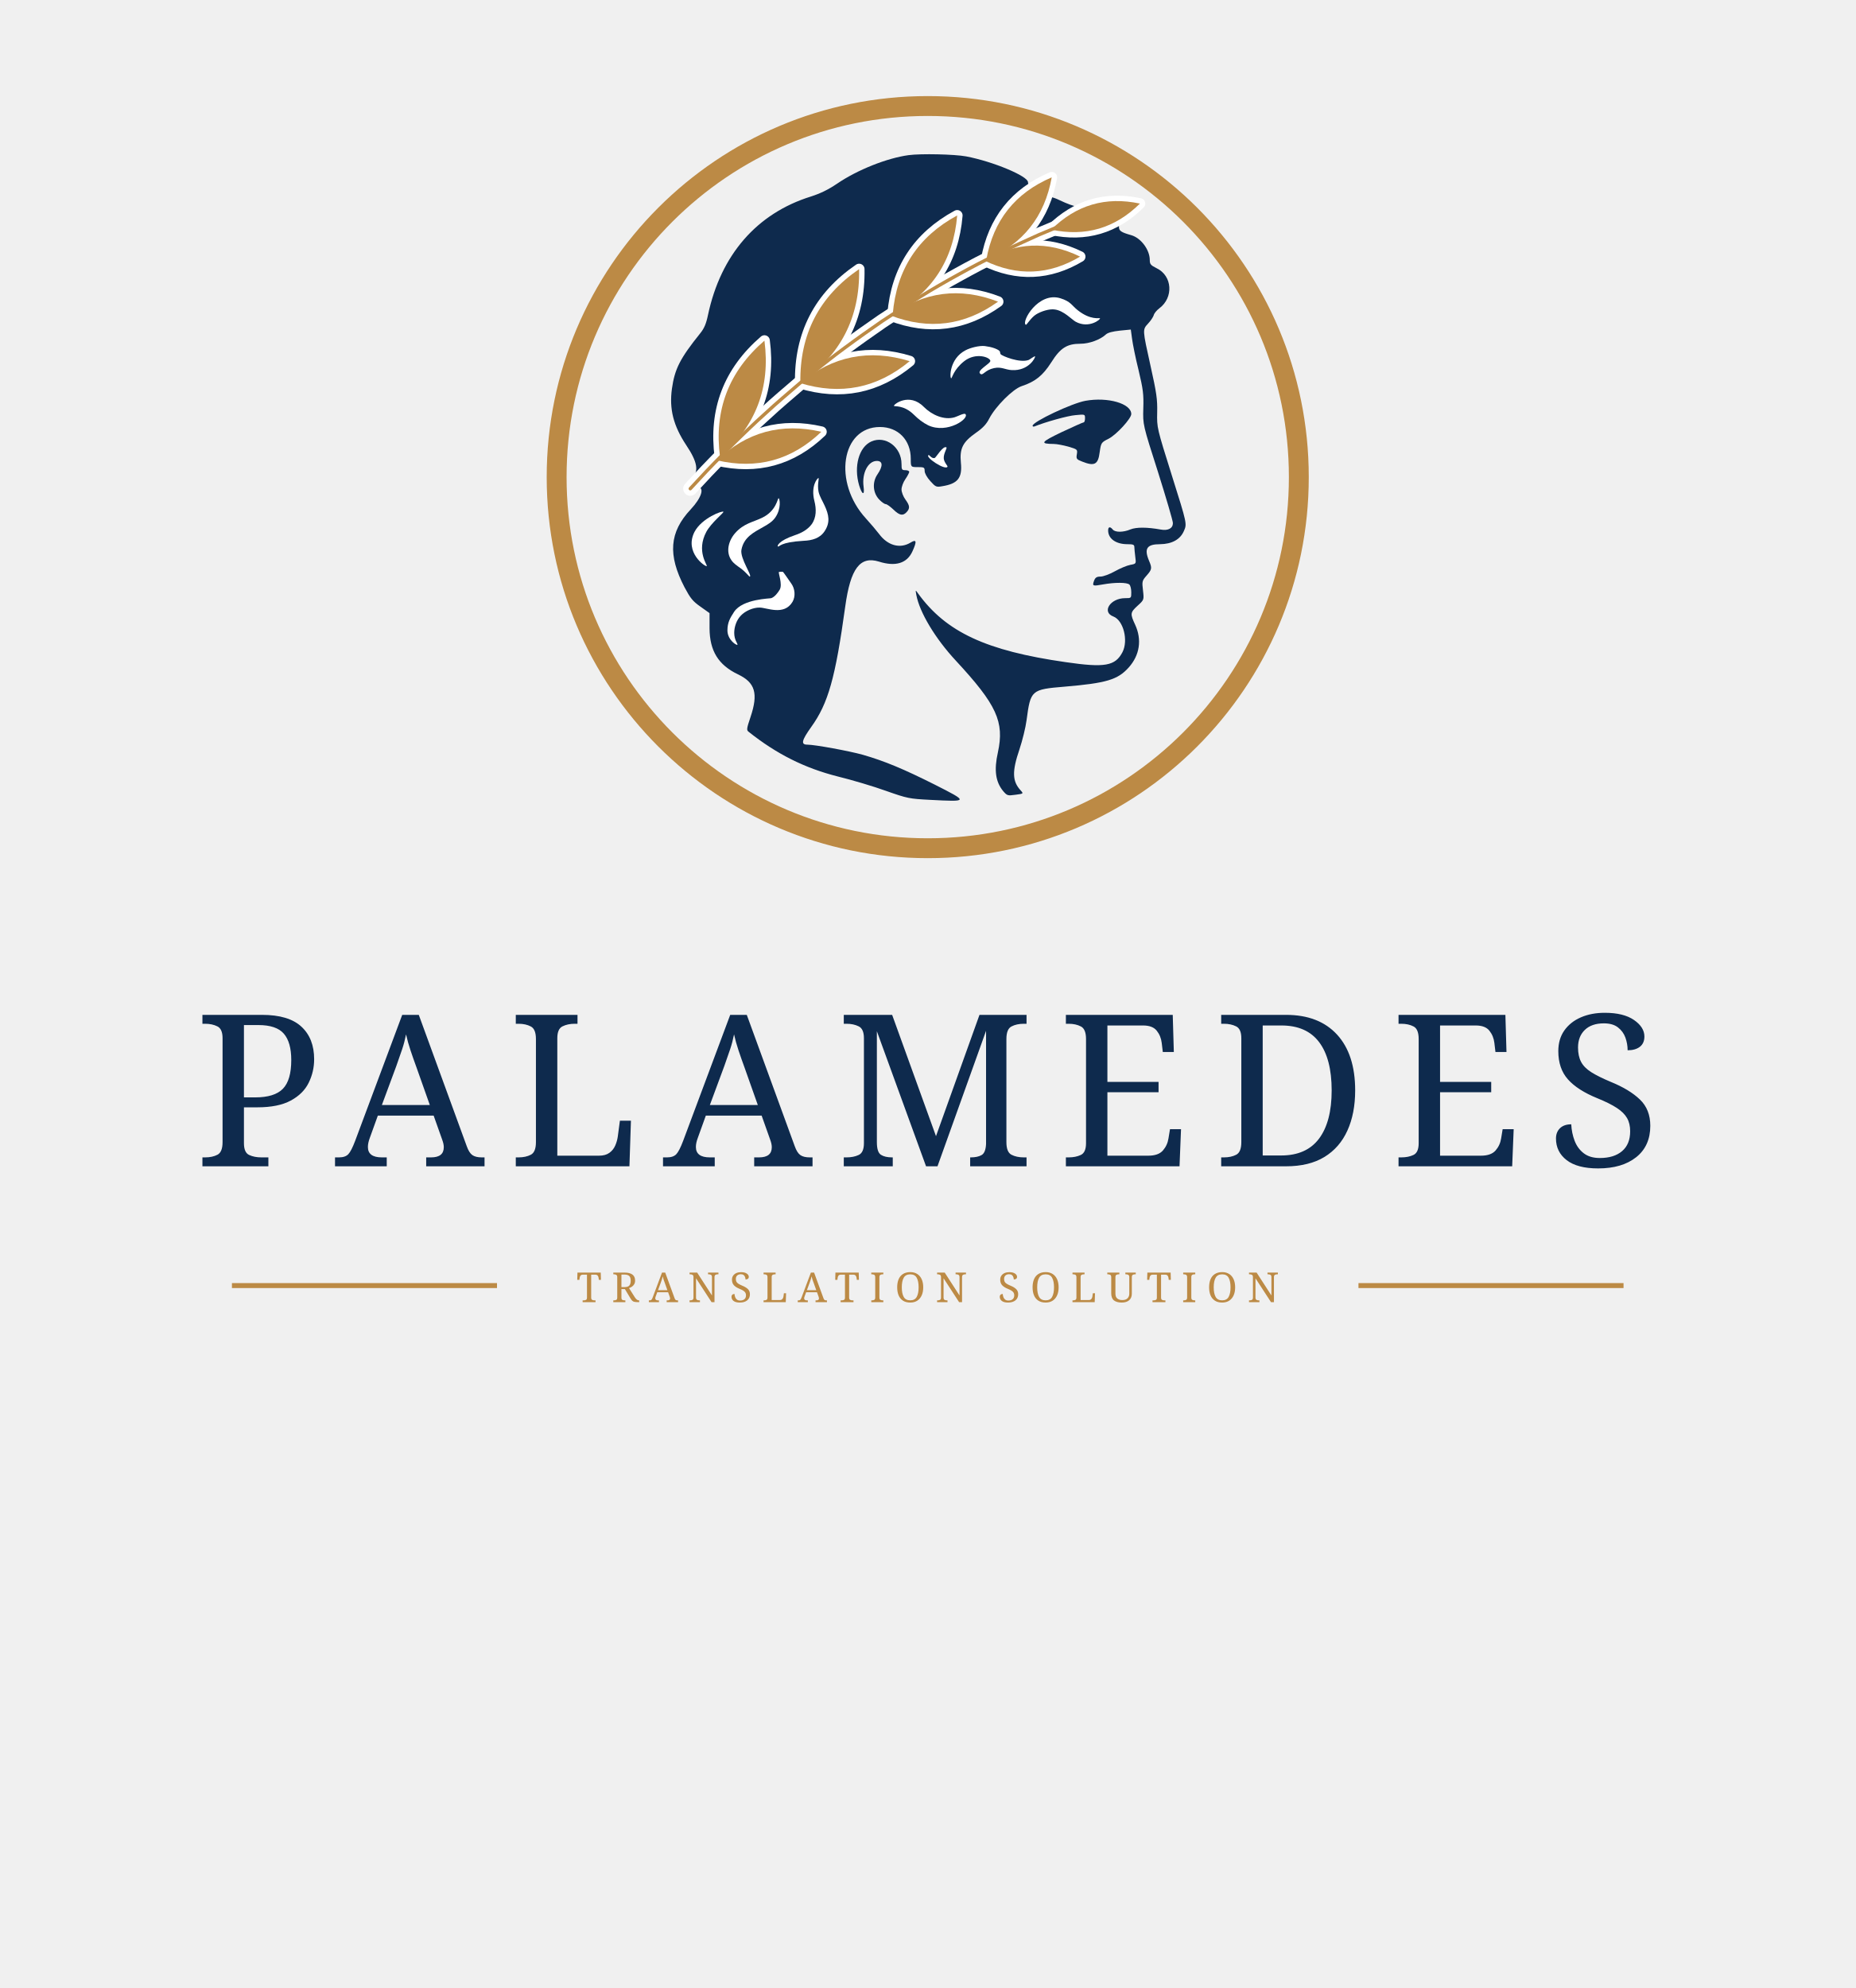
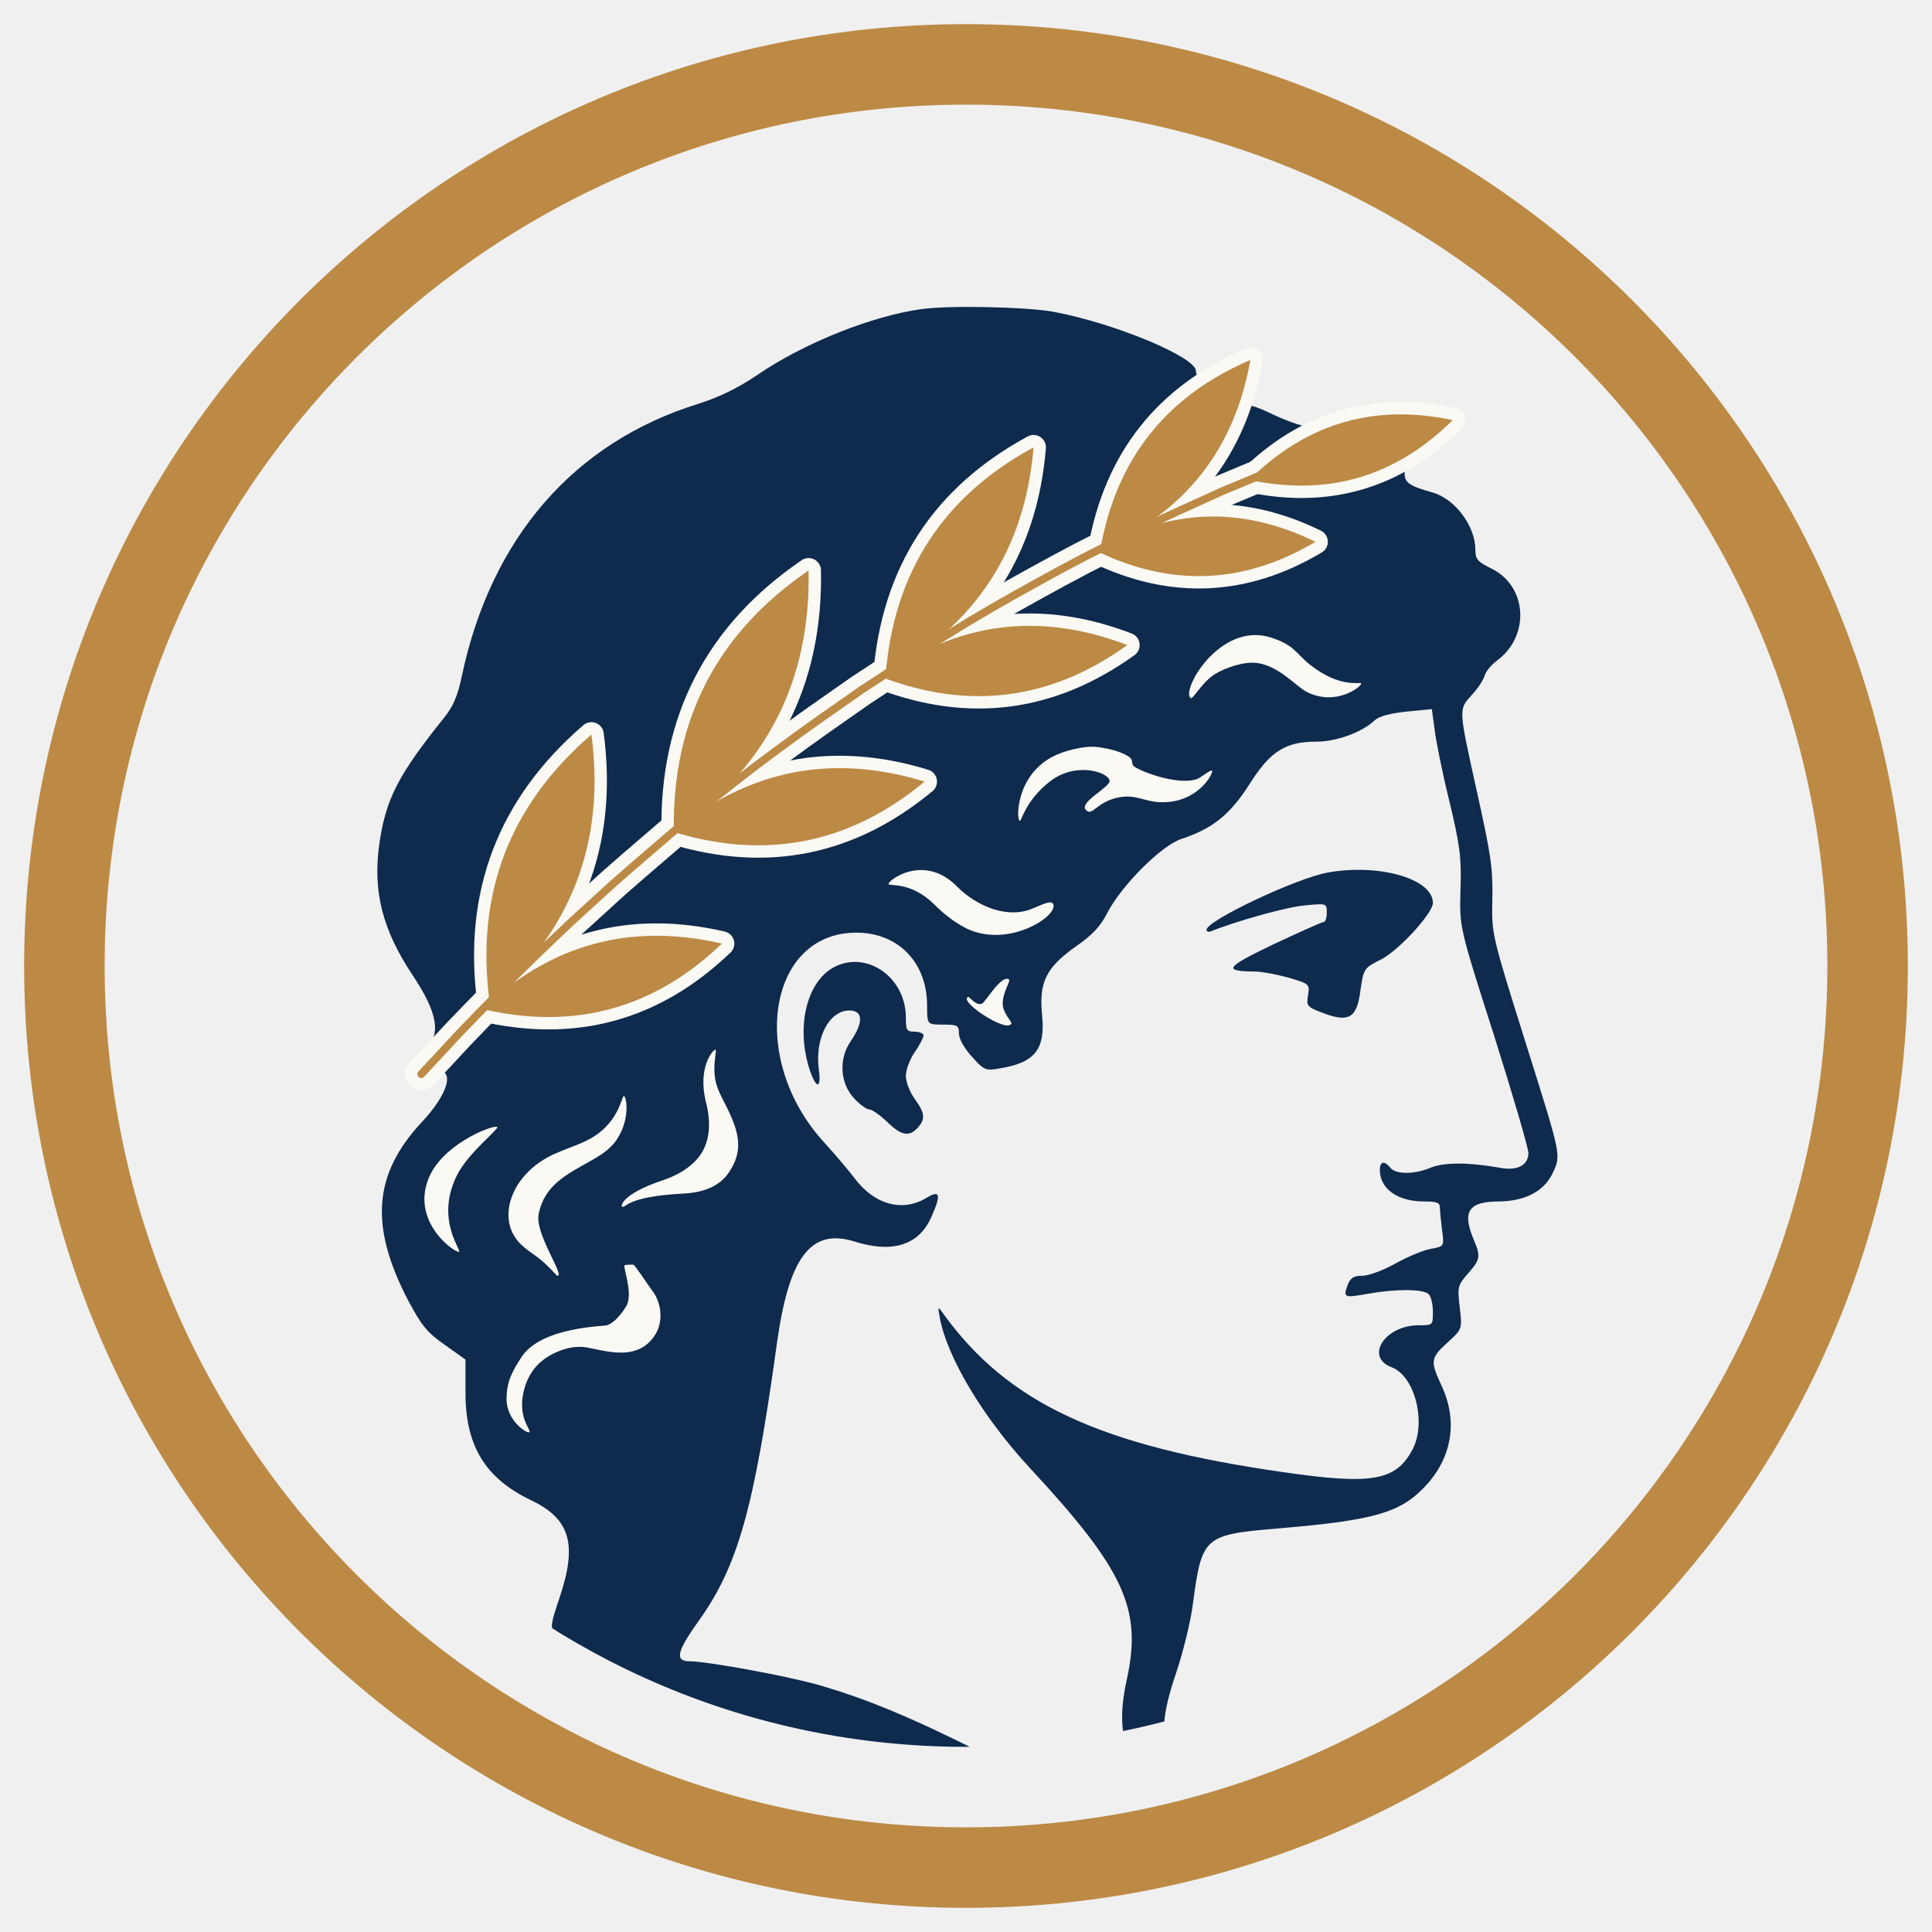
- <svg xmlns="http://www.w3.org/2000/svg" viewBox="0 0 560 600" role="img" aria-label="PALAMEDES">
-   <defs>
-     <style>
-       @font-face{ font-family:"Cinzel Hellenic"; src:url("CinzelHellenic-Regular.ttf") format("truetype"); }
-       .navy { fill:#0E2A4D; } .gold { fill:#BC8A45; } .gold-l { fill:#D9BA7C; }
-       .stem { fill:none; stroke:#BC8A45; stroke-width:2.2; stroke-linecap:round; stroke-linejoin:round; }
-       .bubble { fill:#FFFFFF; stroke:#BC8A45; stroke-width:5; stroke-linejoin:round; }
-       .ring { fill:none; stroke:#BC8A45; stroke-width:6; }
-       .wordmark { font-family:"Cinzel Hellenic", serif; font-weight:400; }
-     </style>
-   </defs>
-   <g transform="translate(160.0,24)">
-     <circle class="ring" cx="120" cy="120" r="112" />
-     <g transform="translate(120,120) scale(0.9558) translate(-120,-120)">
-       <g transform="translate(120,120) scale(0.4869) translate(-235,-256.5)">
-         <g class="navy" transform="translate(0,500) scale(0.1,-0.1)">
-           <path d="M2225 4523 c-139 -19 -331 -95 -463 -185 -56 -38 -107 -63 -169 -83 -351 -109 -585 -378 -668 -768 -12 -58 -25 -88 -51 -120 -130 -162 -165 -230 -183 -359 -18 -131 9 -239 93 -366 73 -109 83 -169 37 -216 -34 -36 -38 -48 -17 -65 10 -8 16 -9 21 -1 3 5 18 10 32 10 48 0 27 -68 -44 -144 -139 -148 -150 -295 -40 -506 38 -71 53 -90 103 -125 l59 -42 0 -99 c1 -146 57 -237 184 -298 112 -53 133 -124 82 -276 -26 -77 -27 -86 -12 -97 181 -144 363 -235 576 -289 94 -23 235 -65 315 -94 139 -49 151 -51 285 -58 251 -13 251 -13 30 99 -201 101 -326 153 -465 193 -89 25 -312 66 -361 66 -43 0 -37 27 25 114 111 154 157 319 221 782 34 247 96 329 219 291 107 -34 182 -11 217 67 30 66 26 80 -13 56 -68 -41 -148 -19 -204 57 -16 21 -54 66 -85 100 -215 234 -160 593 91 593 118 0 200 -84 200 -206 0 -54 0 -54 45 -54 41 0 45 -2 45 -25 0 -15 15 -42 37 -66 34 -38 39 -40 77 -33 101 16 131 54 121 152 -9 93 12 134 97 194 45 31 69 57 87 93 41 79 153 191 210 210 88 29 137 68 192 154 59 94 102 121 190 121 56 0 128 26 164 60 13 12 44 20 91 25 l71 7 8 -59 c4 -32 22 -123 42 -203 30 -126 34 -158 31 -250 -3 -105 -3 -105 95 -411 53 -168 97 -318 97 -332 0 -34 -31 -51 -79 -42 -89 16 -158 16 -196 1 -47 -20 -99 -20 -115 -1 -17 21 -30 19 -30 -6 0 -53 50 -89 125 -89 37 0 45 -3 45 -19 0 -10 3 -38 6 -63 6 -45 6 -45 -32 -52 -22 -4 -67 -23 -101 -42 -34 -19 -75 -34 -92 -34 -25 0 -34 -6 -42 -26 -13 -36 -10 -37 57 -25 77 14 157 14 172 -1 7 -7 12 -29 12 -50 0 -38 0 -38 -40 -38 -96 0 -154 -90 -76 -119 65 -25 98 -155 59 -231 -47 -90 -114 -102 -368 -65 -517 74 -776 195 -958 446 -17 24 -17 24 -11 -10 21 -113 123 -283 256 -426 266 -287 316 -397 273 -595 -26 -116 -15 -191 34 -251 26 -30 29 -31 80 -24 53 7 53 7 33 29 -54 59 -56 122 -7 266 19 57 40 142 46 189 26 195 30 199 246 217 272 23 345 45 416 124 72 80 87 181 42 278 -33 71 -32 79 16 123 42 38 42 38 35 99 -7 58 -6 63 23 96 35 40 37 48 16 97 -33 79 -14 107 72 107 76 1 130 30 154 85 21 47 21 47 -77 358 -98 312 -98 312 -96 411 2 86 -4 127 -43 302 -53 240 -53 234 -15 276 17 18 33 43 36 54 3 12 19 31 35 43 95 70 86 212 -17 261 -38 19 -44 26 -44 53 0 66 -57 143 -120 161 -67 19 -80 28 -80 55 0 18 8 32 28 43 32 20 108 96 101 102 -2 3 -34 10 -70 15 -70 12 -141 4 -234 -25 -59 -19 -111 -10 -210 37 -22 11 -46 19 -52 19 -16 0 -17 46 -2 89 15 44 10 46 -56 16 -69 -30 -95 -32 -95 -7 0 39 -227 134 -401 167 -75 14 -293 19 -374 8z" />
-           <path d="M3373 2930 c-89 -16 -343 -136 -343 -162 0 -5 6 -7 13 -4 72 29 215 69 265 73 62 6 62 6 62 -21 0 -14 -4 -26 -9 -26 -5 0 -69 -29 -142 -63 -137 -66 -144 -76 -51 -77 18 0 60 -8 93 -17 60 -18 61 -18 56 -50 -5 -29 -2 -33 34 -47 80 -32 104 -20 114 60 9 62 10 64 58 88 51 26 147 131 147 160 0 68 -151 112 -297 86z" />
-           <path d="M1984 2666 c-80 -36 -115 -161 -79 -284 19 -63 37 -69 29 -9 -12 88 29 167 86 167 39 0 41 -33 4 -87 -35 -51 -30 -120 11 -163 16 -17 35 -30 42 -30 8 0 30 -16 50 -35 40 -39 62 -43 86 -17 23 25 21 42 -8 82 -14 19 -25 48 -25 65 0 17 11 47 25 67 14 20 25 42 25 47 0 6 -11 11 -25 11 -23 0 -25 4 -25 40 0 110 -104 187 -196 146z" />
+ <svg xmlns="http://www.w3.org/2000/svg" viewBox="0 0 240 240" role="img" aria-label="Palamedes">
+   <style>
+     .navy { fill:#0E2A4D; } .gold { fill:#BC8A45; }
+     .stem { fill:none; stroke:#BC8A45; stroke-width:2.2; stroke-linecap:round; stroke-linejoin:round; }
+     .ring { fill:none; stroke:#BC8A45; stroke-width:10; }
+   </style>
+   <clipPath id="palamedes-window">
+     <circle cx="120" cy="120" r="97" />
+   </clipPath>
+   <g clip-path="url(#palamedes-window)">
+     <g transform="translate(120 217) scale(1.0415) translate(-120 -217) translate(120 120) scale(0.90654) translate(-120 -120)">
+       <g transform="translate(120,135) scale(0.9558) translate(-120,-120)">
+         <g transform="translate(120,120) scale(0.4869) translate(-235,-256.5)">
+           <g class="navy" transform="translate(0,500) scale(0.1,-0.1)">
+             <path d="M2225 4523 c-139 -19 -331 -95 -463 -185 -56 -38 -107 -63 -169 -83 -351 -109 -585 -378 -668 -768 -12 -58 -25 -88 -51 -120 -130 -162 -165 -230 -183 -359 -18 -131 9 -239 93 -366 73 -109 83 -169 37 -216 -34 -36 -38 -48 -17 -65 10 -8 16 -9 21 -1 3 5 18 10 32 10 48 0 27 -68 -44 -144 -139 -148 -150 -295 -40 -506 38 -71 53 -90 103 -125 l59 -42 0 -99 c1 -146 57 -237 184 -298 112 -53 133 -124 82 -276 -26 -77 -27 -86 -12 -97 181 -144 363 -235 576 -289 94 -23 235 -65 315 -94 139 -49 151 -51 285 -58 251 -13 251 -13 30 99 -201 101 -326 153 -465 193 -89 25 -312 66 -361 66 -43 0 -37 27 25 114 111 154 157 319 221 782 34 247 96 329 219 291 107 -34 182 -11 217 67 30 66 26 80 -13 56 -68 -41 -148 -19 -204 57 -16 21 -54 66 -85 100 -215 234 -160 593 91 593 118 0 200 -84 200 -206 0 -54 0 -54 45 -54 41 0 45 -2 45 -25 0 -15 15 -42 37 -66 34 -38 39 -40 77 -33 101 16 131 54 121 152 -9 93 12 134 97 194 45 31 69 57 87 93 41 79 153 191 210 210 88 29 137 68 192 154 59 94 102 121 190 121 56 0 128 26 164 60 13 12 44 20 91 25 l71 7 8 -59 c4 -32 22 -123 42 -203 30 -126 34 -158 31 -250 -3 -105 -3 -105 95 -411 53 -168 97 -318 97 -332 0 -34 -31 -51 -79 -42 -89 16 -158 16 -196 1 -47 -20 -99 -20 -115 -1 -17 21 -30 19 -30 -6 0 -53 50 -89 125 -89 37 0 45 -3 45 -19 0 -10 3 -38 6 -63 6 -45 6 -45 -32 -52 -22 -4 -67 -23 -101 -42 -34 -19 -75 -34 -92 -34 -25 0 -34 -6 -42 -26 -13 -36 -10 -37 57 -25 77 14 157 14 172 -1 7 -7 12 -29 12 -50 0 -38 0 -38 -40 -38 -96 0 -154 -90 -76 -119 65 -25 98 -155 59 -231 -47 -90 -114 -102 -368 -65 -517 74 -776 195 -958 446 -17 24 -17 24 -11 -10 21 -113 123 -283 256 -426 266 -287 316 -397 273 -595 -26 -116 -15 -191 34 -251 26 -30 29 -31 80 -24 53 7 53 7 33 29 -54 59 -56 122 -7 266 19 57 40 142 46 189 26 195 30 199 246 217 272 23 345 45 416 124 72 80 87 181 42 278 -33 71 -32 79 16 123 42 38 42 38 35 99 -7 58 -6 63 23 96 35 40 37 48 16 97 -33 79 -14 107 72 107 76 1 130 30 154 85 21 47 21 47 -77 358 -98 312 -98 312 -96 411 2 86 -4 127 -43 302 -53 240 -53 234 -15 276 17 18 33 43 36 54 3 12 19 31 35 43 95 70 86 212 -17 261 -38 19 -44 26 -44 53 0 66 -57 143 -120 161 -67 19 -80 28 -80 55 0 18 8 32 28 43 32 20 108 96 101 102 -2 3 -34 10 -70 15 -70 12 -141 4 -234 -25 -59 -19 -111 -10 -210 37 -22 11 -46 19 -52 19 -16 0 -17 46 -2 89 15 44 10 46 -56 16 -69 -30 -95 -32 -95 -7 0 39 -227 134 -401 167 -75 14 -293 19 -374 8z" />
+             <path d="M3373 2930 c-89 -16 -343 -136 -343 -162 0 -5 6 -7 13 -4 72 29 215 69 265 73 62 6 62 6 62 -21 0 -14 -4 -26 -9 -26 -5 0 -69 -29 -142 -63 -137 -66 -144 -76 -51 -77 18 0 60 -8 93 -17 60 -18 61 -18 56 -50 -5 -29 -2 -33 34 -47 80 -32 104 -20 114 60 9 62 10 64 58 88 51 26 147 131 147 160 0 68 -151 112 -297 86z" />
+             <path d="M1984 2666 c-80 -36 -115 -161 -79 -284 19 -63 37 -69 29 -9 -12 88 29 167 86 167 39 0 41 -33 4 -87 -35 -51 -30 -120 11 -163 16 -17 35 -30 42 -30 8 0 30 -16 50 -35 40 -39 62 -43 86 -17 23 25 21 42 -8 82 -14 19 -25 48 -25 65 0 17 11 47 25 67 14 20 25 42 25 47 0 6 -11 11 -25 11 -23 0 -25 4 -25 40 0 110 -104 187 -196 146z" />
+           </g>
+           <g fill="#FAF9F4">
+             <path d="M346.7,153.5 C 347.4,154.0 339.6,160.5 330.9,155.7 328.4,154.3 323.3,148.6 317.5,147.8 313.9,147.2 308.5,149.0 305.4,150.9 301.9,153.0 299.1,158.1 298.6,157.7 295.5,155.9 306.6,136.1 321.0,140.5 327.8,142.6 328.3,145.1 332.2,148.2 340.6,154.9 346.3,153.1 346.7,153.5 Z" />
+             <path d="M282.3,176.8 C 283.1,177.9 294.7,182.7 300.5,180.5 301.1,180.3 304.3,177.8 304.6,178.2 305.0,178.8 300.6,187.7 289.5,187.1 285.0,186.8 282.9,184.8 278.0,185.8 272.3,187.0 271.0,190.5 269.4,189.7 265.7,187.6 276.0,182.9 275.6,181.0 275.1,178.6 266.1,175.6 258.8,181.2 251.6,186.8 250.8,192.5 250.2,192.4 249.2,192.2 249.0,179.8 259.4,174.3 262.5,172.6 268.5,171.1 272.0,171.5 274.2,171.8 276.4,172.2 278.5,173.0 283.1,174.8 281.4,175.5 282.3,176.8 Z" />
+             <path d="M252.4,217.7 C 254.2,217.2 258.5,214.8 259.4,215.6 262.3,218.4 247.7,228.7 235.3,222.9 231.9,221.2 228.9,218.9 226.0,216.0 219.4,209.5 213.4,210.9 213.1,210.3 212.6,209.5 223.0,201.3 232.5,211.0 237.7,216.2 245.6,219.7 252.4,217.7 Z" />
+             <path d="M247.1,237.2 C 247.8,237.6 245.1,241.2 245.4,244.5 245.7,247.2 248.2,249.3 247.8,249.8 246.2,252.3 232.8,243.3 235.6,242.2 236.0,242.0 237.6,244.7 239.5,244.1 240.4,243.8 244.9,235.9 247.1,237.2 Z" />
+             <path d="M164.1,257.1 C 164.8,257.0 163.2,261.1 164.2,266.0 164.9,269.1 166.8,272.0 168.1,274.9 170.9,280.9 171.9,285.9 168.1,291.6 165.1,296.2 159.9,297.6 154.5,297.8 138.9,298.7 139.0,301.8 137.8,301.5 137.3,301.3 137.8,297.9 149.0,294.1 153.0,292.8 157.1,290.6 159.7,287.1 162.9,282.7 162.8,277.1 161.5,272.0 159.0,262.1 163.5,257.1 164.1,257.1 Z" />
+             <path d="M138.3,270.2 C 137.6,270.0 137.0,278.4 127.5,282.9 121.7,285.7 115.7,286.5 110.2,292.7 105.9,297.5 103.8,304.9 107.7,310.4 109.1,312.5 111.4,314.0 113.5,315.5 117.2,318.2 119.1,321.0 119.5,321.0 121.7,321.1 113.0,309.1 114.2,303.5 115.8,295.4 122.2,292.3 128.4,288.8 131.3,287.2 134.3,285.4 136.2,282.6 140.2,276.7 139.0,270.3 138.3,270.2 Z" />
+             <path d="M102.5,279.0 C 102.7,279.7 94.6,286.1 91.4,292.0 84.7,304.6 92.3,313.6 91.7,314.2 90.9,314.9 77.0,305.4 83.7,292.1 88.4,283.0 102.1,278.0 102.5,279.0 Z" />
+             <path d="M138.5,318.0 C 138.8,317.9 140.8,317.8 141.0,317.9 141.5,318.1 144.8,323.2 146.5,325.5 148.9,328.8 149.4,333.8 147.3,337.4 141.8,346.6 130.6,341.1 126.0,341.1 121.8,341.0 116.6,343.3 113.8,346.3 111.0,349.2 109.5,353.6 109.5,357.5 109.5,362.3 111.9,364.5 111.6,365.2 111.3,365.9 105.2,362.3 105.1,356.0 105.1,350.8 106.8,347.9 109.4,343.9 115.0,335.4 132.9,335.3 133.5,335.0 135.8,334.2 137.8,331.5 139.0,329.5 141.0,326.0 137.9,318.5 138.5,318.0 Z" />
+           </g>
+           <g fill="#FAF9F4" stroke="#FAF9F4" stroke-linejoin="round" stroke-linecap="round">
+             <path d="M 81.0,264.0 L 86.3,258.3 L 91.6,252.6 L 96.9,247.1 L 102.3,241.6 L 107.7,236.1 L 113.1,230.8 L 118.6,225.5 L 124.1,220.3 L 129.7,215.2 L 135.3,210.1 L 140.9,205.2 L 146.6,200.3 L 152.3,195.4 L 158.1,190.7 L 163.9,186.0 L 169.7,181.4 L 175.5,176.9 L 181.4,172.5 L 187.4,168.1 L 193.4,163.8 L 199.4,159.6 L 205.4,155.4 L 211.5,151.4 L 217.6,147.4 L 223.8,143.4 L 230.0,139.6 L 236.2,135.8 L 242.5,132.1 L 248.8,128.5 L 255.1,125.0 L 261.5,121.5 L 267.9,118.1 L 274.4,114.8 L 280.9,111.6 L 287.4,108.4 L 294.0,105.3 L 300.6,102.3 L 307.2,99.3 L 313.9,96.5 L 320.6,93.7 " fill="none" stroke-width="9.2" />
+             <g stroke-width="7.0">
+               <path d="M 100.3,243.5 Q 135.1,213.5 129.1,168.0 Q 94.3,198.0 100.3,243.5 Z" />
+               <path d="M 98.3,245.6 Q 137.2,254.7 166.0,227.1 Q 127.2,218.1 98.3,245.6 Z" />
+               <path d="M 152.4,195.4 Q 191.4,168.8 190.5,121.6 Q 151.6,148.2 152.4,195.4 Z" />
+               <path d="M 152.2,195.5 Q 191.6,207.6 223.3,181.3 Q 183.9,169.2 152.2,195.5 Z" />
+               <path d="M 211.0,151.7 Q 248.2,166.0 280.6,142.7 Q 243.4,128.4 211.0,151.7 Z" />
+               <path d="M 212.3,150.9 Q 250.5,130.1 254.1,86.8 Q 215.9,107.5 212.3,150.9 Z" />
+               <path d="M 271.9,116.1 Q 303.6,131.5 333.8,113.5 Q 302.1,98.0 271.9,116.1 Z" />
+               <path d="M 273.0,115.5 Q 308.6,100.3 315.4,62.1 Q 279.8,77.3 273.0,115.5 Z" />
+               <path d="M 315.1,96.0 Q 348.4,103.1 372.6,79.1 Q 339.3,72.0 315.1,96.0 Z" />
+             </g>
+           </g>
+           <path class="stem" d="M 81.0,264.0 L 86.3,258.3 L 91.6,252.6 L 96.9,247.1 L 102.3,241.6 L 107.7,236.1 L 113.1,230.8 L 118.6,225.5 L 124.1,220.3 L 129.7,215.2 L 135.3,210.1 L 140.9,205.2 L 146.6,200.3 L 152.3,195.4 L 158.1,190.7 L 163.9,186.0 L 169.7,181.4 L 175.5,176.9 L 181.4,172.5 L 187.4,168.1 L 193.4,163.8 L 199.4,159.6 L 205.4,155.4 L 211.5,151.4 L 217.6,147.4 L 223.8,143.4 L 230.0,139.6 L 236.2,135.8 L 242.5,132.1 L 248.8,128.5 L 255.1,125.0 L 261.5,121.5 L 267.9,118.1 L 274.4,114.8 L 280.9,111.6 L 287.4,108.4 L 294.0,105.3 L 300.6,102.3 L 307.2,99.3 L 313.9,96.5 L 320.6,93.7 " />
+           <path class="gold" d="M 100.3,243.5 Q 135.1,213.5 129.1,168.0 Q 94.3,198.0 100.3,243.5 Z" />
+           <path class="gold" d="M 98.3,245.6 Q 137.2,254.7 166.0,227.1 Q 127.2,218.1 98.3,245.6 Z" />
+           <path class="gold" d="M 152.4,195.4 Q 191.4,168.8 190.5,121.6 Q 151.6,148.2 152.4,195.4 Z" />
+           <path class="gold" d="M 152.2,195.5 Q 191.6,207.6 223.3,181.3 Q 183.9,169.2 152.2,195.5 Z" />
+           <path class="gold" d="M 211.0,151.7 Q 248.2,166.0 280.6,142.7 Q 243.4,128.4 211.0,151.7 Z" />
+           <path class="gold" d="M 212.3,150.9 Q 250.5,130.1 254.1,86.8 Q 215.9,107.5 212.3,150.9 Z" />
+           <path class="gold" d="M 271.9,116.1 Q 303.6,131.5 333.8,113.5 Q 302.1,98.0 271.9,116.1 Z" />
+           <path class="gold" d="M 273.0,115.5 Q 308.6,100.3 315.4,62.1 Q 279.8,77.3 273.0,115.5 Z" />
+           <path class="gold" d="M 315.1,96.0 Q 348.4,103.1 372.6,79.1 Q 339.3,72.0 315.1,96.0 Z" />
        </g>
-         <g fill="#FFFFFF">
-           <path d="M346.7,153.5 C 347.4,154.0 339.6,160.5 330.9,155.7 328.4,154.3 323.3,148.6 317.5,147.8 313.9,147.2 308.5,149.0 305.4,150.9 301.9,153.0 299.1,158.1 298.6,157.7 295.5,155.9 306.6,136.1 321.0,140.5 327.8,142.6 328.3,145.1 332.2,148.2 340.6,154.9 346.3,153.1 346.7,153.5 Z" />
-           <path d="M282.3,176.8 C 283.1,177.9 294.7,182.7 300.5,180.5 301.1,180.3 304.3,177.8 304.6,178.2 305.0,178.8 300.6,187.7 289.5,187.1 285.0,186.8 282.9,184.8 278.0,185.8 272.3,187.0 271.0,190.5 269.4,189.7 265.7,187.6 276.0,182.9 275.6,181.0 275.1,178.6 266.1,175.6 258.8,181.2 251.6,186.8 250.8,192.5 250.2,192.4 249.2,192.2 249.0,179.8 259.4,174.3 262.5,172.6 268.5,171.1 272.0,171.5 274.2,171.8 276.4,172.2 278.5,173.0 283.1,174.8 281.4,175.5 282.3,176.8 Z" />
-           <path d="M252.4,217.7 C 254.2,217.2 258.5,214.8 259.4,215.6 262.3,218.4 247.7,228.7 235.3,222.9 231.9,221.2 228.9,218.9 226.0,216.0 219.4,209.5 213.4,210.9 213.1,210.3 212.6,209.5 223.0,201.3 232.5,211.0 237.7,216.2 245.6,219.7 252.4,217.7 Z" />
-           <path d="M247.1,237.2 C 247.8,237.6 245.1,241.2 245.4,244.5 245.7,247.2 248.2,249.3 247.8,249.8 246.2,252.3 232.8,243.3 235.6,242.2 236.0,242.0 237.6,244.7 239.5,244.1 240.4,243.8 244.9,235.9 247.1,237.2 Z" />
-           <path d="M164.1,257.1 C 164.8,257.0 163.2,261.1 164.2,266.0 164.9,269.1 166.8,272.0 168.1,274.9 170.9,280.9 171.9,285.9 168.1,291.6 165.1,296.2 159.9,297.6 154.5,297.8 138.9,298.7 139.0,301.8 137.8,301.5 137.3,301.3 137.8,297.9 149.0,294.1 153.0,292.8 157.1,290.6 159.7,287.1 162.9,282.7 162.8,277.1 161.5,272.0 159.0,262.1 163.5,257.1 164.1,257.1 Z" />
-           <path d="M138.3,270.2 C 137.6,270.0 137.0,278.4 127.5,282.9 121.7,285.7 115.7,286.5 110.2,292.7 105.9,297.5 103.8,304.9 107.7,310.4 109.1,312.5 111.4,314.0 113.5,315.5 117.2,318.2 119.1,321.0 119.5,321.0 121.7,321.1 113.0,309.1 114.2,303.5 115.8,295.4 122.2,292.3 128.4,288.8 131.3,287.2 134.3,285.4 136.2,282.6 140.2,276.7 139.0,270.3 138.3,270.2 Z" />
-           <path d="M102.5,279.0 C 102.7,279.7 94.6,286.1 91.4,292.0 84.7,304.6 92.3,313.6 91.7,314.2 90.9,314.9 77.0,305.4 83.7,292.1 88.4,283.0 102.1,278.0 102.5,279.0 Z" />
-           <path d="M138.5,318.0 C 138.8,317.9 140.8,317.8 141.0,317.9 141.5,318.1 144.8,323.2 146.5,325.5 148.9,328.8 149.4,333.8 147.3,337.4 141.8,346.6 130.6,341.1 126.0,341.1 121.8,341.0 116.6,343.3 113.8,346.3 111.0,349.2 109.5,353.6 109.5,357.5 109.5,362.3 111.9,364.5 111.6,365.2 111.3,365.9 105.2,362.3 105.1,356.0 105.1,350.8 106.8,347.9 109.4,343.9 115.0,335.4 132.9,335.3 133.5,335.0 135.8,334.2 137.8,331.5 139.0,329.5 141.0,326.0 137.9,318.5 138.5,318.0 Z" />
-         </g>
-         <g fill="#FFFFFF" stroke="#FFFFFF" stroke-linejoin="round" stroke-linecap="round">
-           <path d="M 81.0,264.0 L 86.3,258.3 L 91.6,252.6 L 96.9,247.1 L 102.3,241.6 L 107.7,236.1 L 113.1,230.8 L 118.6,225.5 L 124.1,220.3 L 129.7,215.2 L 135.3,210.1 L 140.9,205.2 L 146.6,200.3 L 152.3,195.4 L 158.1,190.7 L 163.9,186.0 L 169.7,181.4 L 175.5,176.9 L 181.4,172.5 L 187.4,168.1 L 193.4,163.8 L 199.4,159.6 L 205.4,155.4 L 211.5,151.4 L 217.6,147.4 L 223.8,143.4 L 230.0,139.6 L 236.2,135.8 L 242.5,132.1 L 248.8,128.5 L 255.1,125.0 L 261.5,121.5 L 267.9,118.1 L 274.4,114.8 L 280.9,111.6 L 287.4,108.4 L 294.0,105.3 L 300.6,102.3 L 307.2,99.3 L 313.9,96.5 L 320.6,93.7 " fill="none" stroke-width="9.2" />
-           <g stroke-width="7.0">
-             <path d="M 100.3,243.5 Q 135.1,213.5 129.1,168.0 Q 94.3,198.0 100.3,243.5 Z" />
-             <path d="M 98.3,245.6 Q 137.2,254.7 166.0,227.1 Q 127.2,218.1 98.3,245.6 Z" />
-             <path d="M 152.4,195.4 Q 191.4,168.8 190.5,121.6 Q 151.6,148.2 152.4,195.4 Z" />
-             <path d="M 152.2,195.5 Q 191.6,207.6 223.3,181.3 Q 183.9,169.2 152.2,195.5 Z" />
-             <path d="M 211.0,151.7 Q 248.2,166.0 280.6,142.7 Q 243.4,128.4 211.0,151.7 Z" />
-             <path d="M 212.3,150.9 Q 250.5,130.1 254.1,86.8 Q 215.9,107.5 212.3,150.9 Z" />
-             <path d="M 271.9,116.1 Q 303.6,131.5 333.8,113.5 Q 302.1,98.0 271.9,116.1 Z" />
-             <path d="M 273.0,115.5 Q 308.6,100.3 315.4,62.1 Q 279.8,77.3 273.0,115.5 Z" />
-             <path d="M 315.1,96.0 Q 348.4,103.1 372.6,79.1 Q 339.3,72.0 315.1,96.0 Z" />
-           </g>
-         </g>
-         <path class="stem" d="M 81.0,264.0 L 86.3,258.3 L 91.6,252.6 L 96.9,247.1 L 102.3,241.6 L 107.7,236.1 L 113.1,230.8 L 118.6,225.5 L 124.1,220.3 L 129.7,215.2 L 135.3,210.1 L 140.9,205.2 L 146.6,200.3 L 152.3,195.4 L 158.1,190.7 L 163.9,186.0 L 169.7,181.4 L 175.5,176.9 L 181.4,172.5 L 187.4,168.1 L 193.4,163.8 L 199.4,159.6 L 205.4,155.4 L 211.5,151.4 L 217.6,147.4 L 223.8,143.4 L 230.0,139.6 L 236.2,135.8 L 242.5,132.1 L 248.8,128.5 L 255.1,125.0 L 261.5,121.5 L 267.9,118.1 L 274.4,114.8 L 280.9,111.6 L 287.4,108.4 L 294.0,105.3 L 300.6,102.3 L 307.2,99.3 L 313.9,96.5 L 320.6,93.7 " />
-         <path class="gold" d="M 100.3,243.5 Q 135.1,213.5 129.1,168.0 Q 94.3,198.0 100.3,243.5 Z" />
-         <path class="gold" d="M 98.3,245.6 Q 137.2,254.7 166.0,227.1 Q 127.2,218.1 98.3,245.6 Z" />
-         <path class="gold" d="M 152.4,195.4 Q 191.4,168.8 190.5,121.6 Q 151.6,148.2 152.4,195.4 Z" />
-         <path class="gold" d="M 152.2,195.5 Q 191.6,207.6 223.3,181.3 Q 183.9,169.2 152.2,195.5 Z" />
-         <path class="gold" d="M 211.0,151.7 Q 248.2,166.0 280.6,142.7 Q 243.4,128.4 211.0,151.7 Z" />
-         <path class="gold" d="M 212.3,150.9 Q 250.5,130.1 254.1,86.8 Q 215.9,107.5 212.3,150.9 Z" />
-         <path class="gold" d="M 271.9,116.1 Q 303.6,131.5 333.8,113.5 Q 302.1,98.0 271.9,116.1 Z" />
-         <path class="gold" d="M 273.0,115.5 Q 308.6,100.3 315.4,62.1 Q 279.8,77.3 273.0,115.5 Z" />
-         <path class="gold" d="M 315.1,96.0 Q 348.4,103.1 372.6,79.1 Q 339.3,72.0 315.1,96.0 Z" />
      </g>
    </g>
  </g>
-   <text class="wordmark navy" x="280.0" y="352" font-size="64" letter-spacing="7" text-anchor="middle">PALAMEDES</text>
-   <line x1="70" y1="388" x2="150" y2="388" stroke="#BC8A45" stroke-width="1.5" />
-   <line x1="410" y1="388" x2="490" y2="388" stroke="#BC8A45" stroke-width="1.5" />
-   <text id="subtitle" class="wordmark gold" x="280.0" y="393" font-size="12.5" letter-spacing="3" text-anchor="middle">TRANSLATION SOLUTION</text>
+   <circle class="ring" cx="120" cy="120" r="112" />
</svg>
